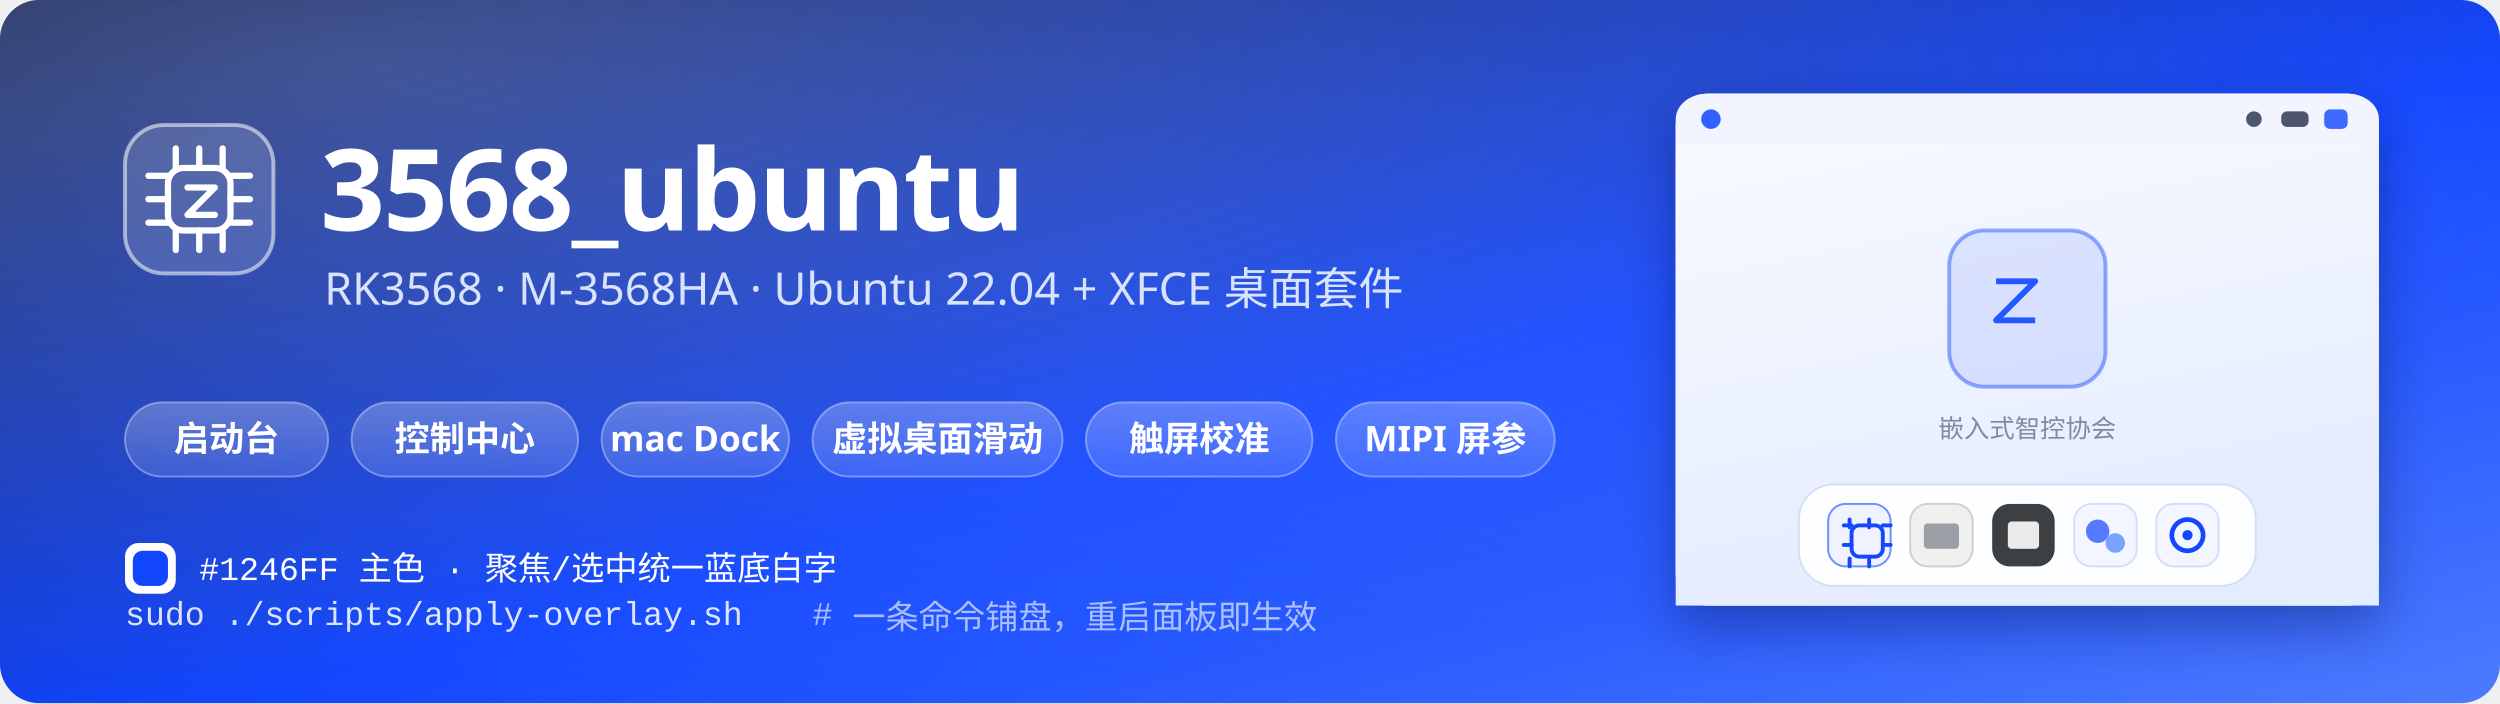
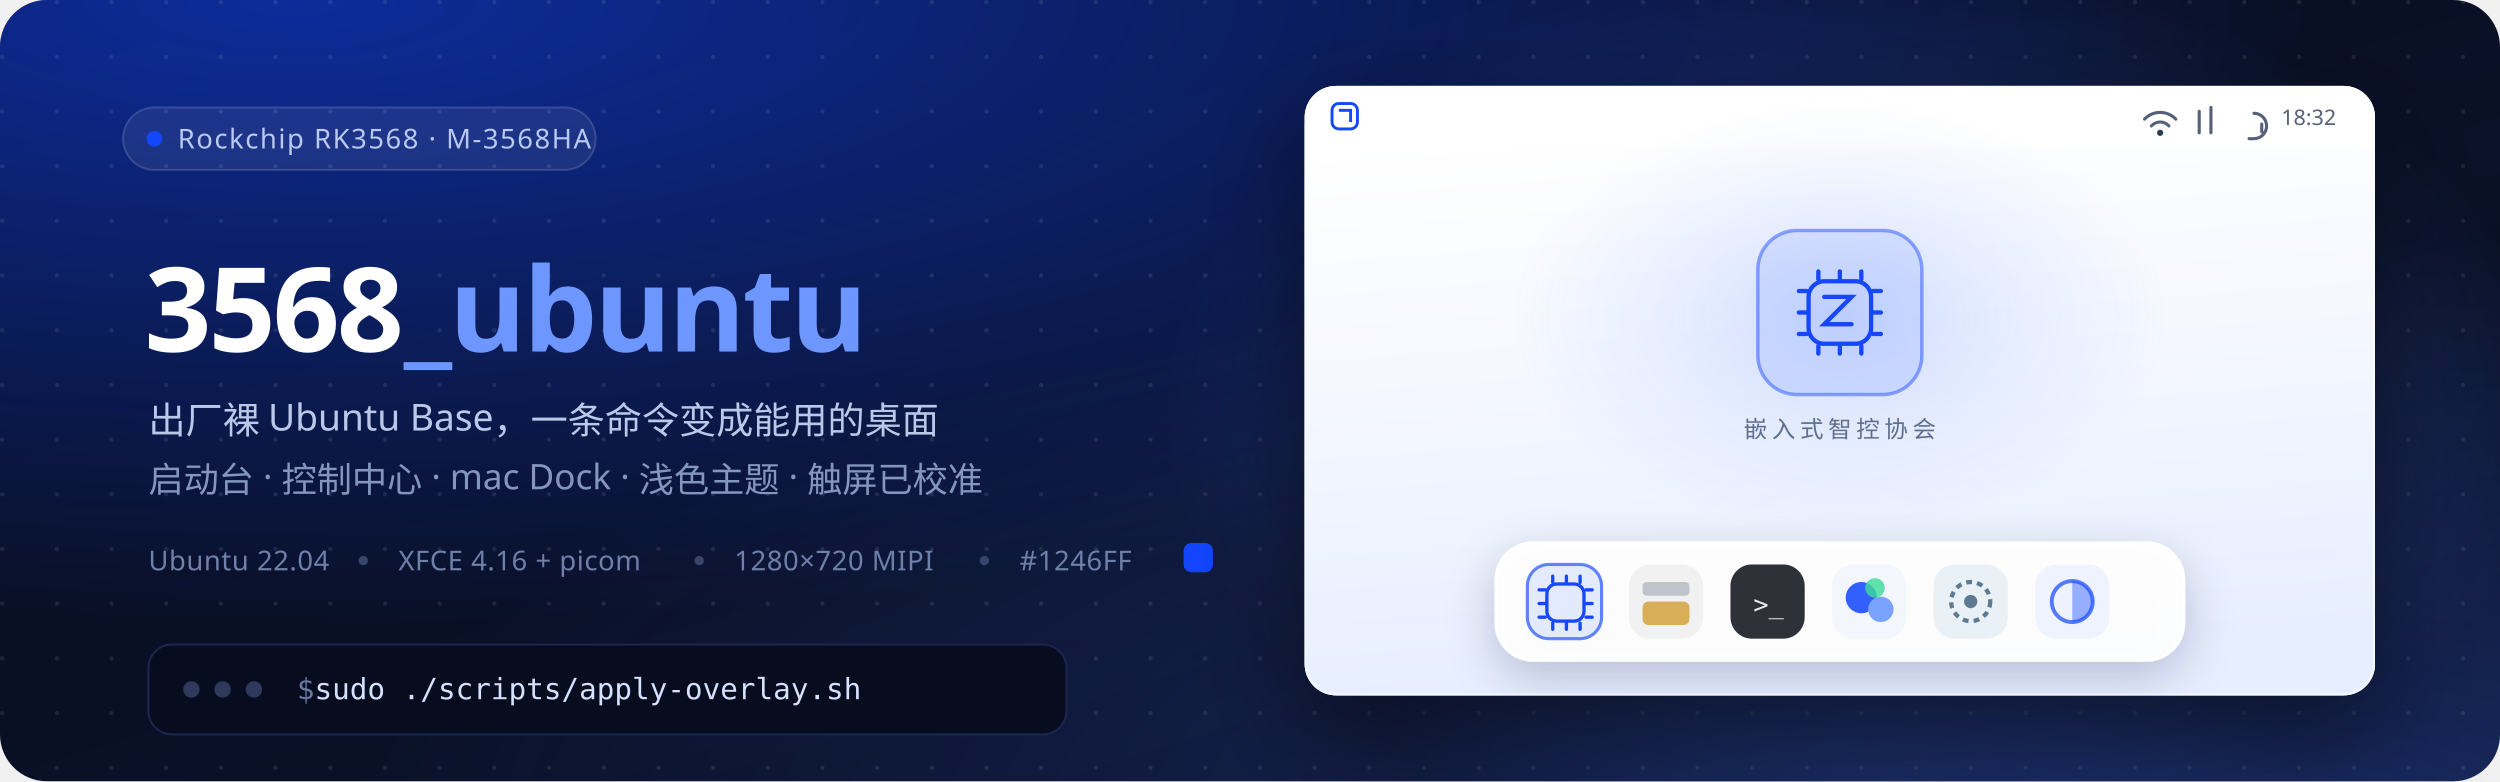
- <svg xmlns="http://www.w3.org/2000/svg" width="1280" height="360" viewBox="0 0 1280 360" role="img" aria-label="3568_ubuntu — RK3568 M-3568HA Ubuntu XFCE desktop kit">
+ <svg xmlns="http://www.w3.org/2000/svg" width="1280" height="400" viewBox="0 0 1280 400" role="img" aria-label="3568_ubuntu — RK3568 M-3568HA Ubuntu XFCE desktop kit">
  <defs>
    <linearGradient id="bg" x1="0" y1="0" x2="1" y2="1">
-       <stop offset="0" stop-color="#0A1B52" />
-       <stop offset="0.55" stop-color="#1246FF" />
-       <stop offset="1" stop-color="#4C7BFF" />
+       <stop offset="0" stop-color="#070C1D" />
+       <stop offset="0.6" stop-color="#0A1128" />
+       <stop offset="1" stop-color="#05080F" />
    </linearGradient>
-     <radialGradient id="glow" cx="0.15" cy="0.1" r="0.9">
-       <stop offset="0" stop-color="#FFFFFF" stop-opacity="0.22" />
-       <stop offset="1" stop-color="#FFFFFF" stop-opacity="0" />
+     <radialGradient id="g1" cx="0.12" cy="0.0" r="0.8">
+       <stop offset="0" stop-color="#1246FF" stop-opacity="0.55" />
+       <stop offset="1" stop-color="#1246FF" stop-opacity="0" />
    </radialGradient>
-     <linearGradient id="wall" x1="0" y1="0" x2="0.3" y2="1">
-       <stop offset="0" stop-color="#F7F9FF" />
-       <stop offset="1" stop-color="#E4ECFF" />
+     <radialGradient id="g2" cx="0.9" cy="1.05" r="0.75">
+       <stop offset="0" stop-color="#3E6BFF" stop-opacity="0.35" />
+       <stop offset="1" stop-color="#3E6BFF" stop-opacity="0" />
+     </radialGradient>
+     <radialGradient id="halo" cx="0.5" cy="0.5" r="0.5">
+       <stop offset="0" stop-color="#4C7BFF" stop-opacity="0.45" />
+       <stop offset="1" stop-color="#4C7BFF" stop-opacity="0" />
+     </radialGradient>
+     <radialGradient id="lg" cx="0.5" cy="0.5" r="0.5">
+       <stop offset="0" stop-color="#4C7BFF" stop-opacity="0.22" />
+       <stop offset="0.6" stop-color="#4C7BFF" stop-opacity="0.07" />
+       <stop offset="1" stop-color="#4C7BFF" stop-opacity="0" />
+     </radialGradient>
+     <linearGradient id="screen" x1="0" y1="0" x2="0.15" y2="1">
+       <stop offset="0" stop-color="#FFFFFF" />
+       <stop offset="1" stop-color="#E7EEFF" />
    </linearGradient>
-     <linearGradient id="chip" x1="0" y1="0" x2="0" y2="1">
-       <stop offset="0" stop-color="#FFFFFF" stop-opacity="0.26" />
-       <stop offset="1" stop-color="#FFFFFF" stop-opacity="0.12" />
-     </linearGradient>
-     <filter id="sh" x="-20%" y="-20%" width="150%" height="160%">
-       <feDropShadow dx="0" dy="10" stdDeviation="14" flood-color="#08123A" flood-opacity="0.35" />
+     <pattern id="dots" width="28" height="28" patternUnits="userSpaceOnUse">
+       <circle cx="1.1" cy="1.1" r="1.1" fill="#FFFFFF" fill-opacity="0.09" />
+     </pattern>
+     <clipPath id="card">
+       <rect width="548" height="312" rx="16" />
+     </clipPath>
+     <filter id="soft2" x="-25%" y="-40%" width="150%" height="200%">
+       <feDropShadow dx="0" dy="8" stdDeviation="12" flood-color="#0A1533" flood-opacity="0.22" />
+     </filter>
+     <filter id="soft" x="-30%" y="-30%" width="170%" height="180%">
+       <feDropShadow dx="0" dy="20" stdDeviation="28" flood-color="#000000" flood-opacity="0.6" />
    </filter>
    <style>
-       .t  { font-family: "Segoe UI", "Noto Sans", "Noto Sans CJK SC", "Microsoft YaHei", Helvetica, Arial, sans-serif; }
-       .h1 { font-size: 58px; font-weight: 700; fill: #FFFFFF; letter-spacing: -1px; }
-       .sub{ font-size: 23px; font-weight: 400; fill: #D8E3FF; }
-       .ch { font-size: 18px; font-weight: 600; fill: #FFFFFF; }
-       .mono { font-family: "SFMono-Regular", Consolas, "Liberation Mono", Menlo, monospace; font-size: 17px; fill: #FFFFFF; }
-       .mock-t { font-size: 13px; fill: #16233D; }
+       .f  { font-family: "Segoe UI", "Noto Sans", "Noto Sans CJK SC", "Microsoft YaHei", Helvetica, Arial, sans-serif; }
+       .m  { font-family: "SFMono-Regular", Consolas, "DejaVu Sans Mono", "Liberation Mono", monospace; }
+       .t1 { font-size: 60px; font-weight: 700; fill: #FFFFFF; letter-spacing: -1.5px; }
+       .t1b{ font-size: 60px; font-weight: 700; fill: #6E96FF; letter-spacing: -1.5px; }
+       .t2 { font-size: 19px; fill: #BAC8EA; }
+       .t2b{ font-size: 18px; fill: #8496BE; }
+       .tag{ font-size: 14px; fill: #B9C9F2; letter-spacing: 0.8px; }
+       .st { font-size: 14px; fill: #6F80A9; letter-spacing: 0.3px; }
+       .cmd{ font-size: 15px; fill: #D6E1FF; }
+       .d  { font-size: 12px; fill: #5E6E8F; }
    </style>
  </defs>
-   <rect width="1280" height="360" rx="20" fill="url(#bg)" />
-   <rect width="1280" height="360" rx="20" fill="url(#glow)" />
-   <g transform="translate(64,64)">
-     <rect x="0" y="0" width="76" height="76" rx="20" fill="#FFFFFF" fill-opacity="0.14" stroke="#FFFFFF" stroke-opacity="0.55" stroke-width="2" />
-     <g stroke="#FFFFFF" stroke-width="3.2" stroke-linecap="round" fill="none">
-       <path d="M26 12 v10 M38 12 v10 M50 12 v10 M26 54 v10 M38 54 v10 M50 54 v10" />
-       <path d="M12 26 h10 M12 38 h10 M12 50 h10 M54 26 h10 M54 38 h10 M54 50 h10" />
-       <rect x="22" y="22" width="32" height="32" rx="8" />
-     </g>
-     <path d="M32 32 h14 l-14 14 h14" stroke="#FFFFFF" stroke-width="3.2" fill="none" stroke-linejoin="round" stroke-linecap="round" />
+   <rect width="1280" height="400" rx="24" fill="url(#bg)" />
+   <rect width="1280" height="400" rx="24" fill="url(#g1)" />
+   <rect width="1280" height="400" rx="24" fill="url(#g2)" />
+   <rect width="1280" height="400" rx="24" fill="url(#dots)" />
+   <ellipse cx="952" cy="210" rx="360" ry="230" fill="url(#halo)" />
+   <g transform="translate(76,68)">
+     <rect x="-13" y="-13" width="242" height="32" rx="16" fill="#FFFFFF" fill-opacity="0.07" stroke="#FFFFFF" stroke-opacity="0.15" />
+     <circle cx="3" cy="3" r="4" fill="#1246FF" />
+     <text class="f tag" x="15" y="8">Rockchip RK3568 · M-3568HA</text>
  </g>
-   <text class="t h1" x="164" y="118">3568_ubuntu</text>
-   <text class="t sub" x="166" y="156">RK3568 · M-3568HA · Ubuntu 22.04 + XFCE 桌面套件</text>
-   <g class="t ch">
-     <g transform="translate(64,206)">
-       <rect width="104" height="38" rx="19" fill="url(#chip)" stroke="#FFFFFF" stroke-opacity="0.35" />
-       <text x="52" y="25" text-anchor="middle">启动台</text>
-     </g>
-     <g transform="translate(180,206)">
-       <rect width="116" height="38" rx="19" fill="url(#chip)" stroke="#FFFFFF" stroke-opacity="0.35" />
-       <text x="58" y="25" text-anchor="middle">控制中心</text>
-     </g>
-     <g transform="translate(308,206)">
-       <rect width="96" height="38" rx="19" fill="url(#chip)" stroke="#FFFFFF" stroke-opacity="0.35" />
-       <text x="48" y="25" text-anchor="middle">mac Dock</text>
-     </g>
-     <g transform="translate(416,206)">
-       <rect width="128" height="38" rx="19" fill="url(#chip)" stroke="#FFFFFF" stroke-opacity="0.35" />
-       <text x="64" y="25" text-anchor="middle">虚拟桌面滑动</text>
-     </g>
-     <g transform="translate(556,206)">
-       <rect width="116" height="38" rx="19" fill="url(#chip)" stroke="#FFFFFF" stroke-opacity="0.35" />
-       <text x="58" y="25" text-anchor="middle">触屏校准</text>
-     </g>
-     <g transform="translate(684,206)">
-       <rect width="112" height="38" rx="19" fill="url(#chip)" stroke="#FFFFFF" stroke-opacity="0.35" />
-       <text x="56" y="25" text-anchor="middle">MIPI 屏参</text>
-     </g>
+   <text class="f t1" x="74" y="180">3568<tspan class="t1b">_ubuntu</tspan>
+   </text>
+   <text class="f t2" x="76" y="222">出厂裸 Ubuntu Base，一条命令变成能用的桌面</text>
+   <text class="f t2b" x="76" y="252">启动台 · 控制中心 · mac Dock · 浅色主题 · 触屏已校准</text>
+   <g transform="translate(76,292)" class="f st">
+     <text x="0" y="0">Ubuntu 22.04</text>
+     <circle cx="110" cy="-5" r="2.4" fill="#38456B" />
+     <text x="128" y="0">XFCE 4.16 + picom</text>
+     <circle cx="282" cy="-5" r="2.4" fill="#38456B" />
+     <text x="300" y="0">1280×720 MIPI</text>
+     <circle cx="428" cy="-5" r="2.4" fill="#38456B" />
+     <text x="446" y="0">#1246FF</text>
+     <rect x="530" y="-14" width="15" height="15" rx="4" fill="#1246FF" />
  </g>
-   <g transform="translate(64,278)">
-     <rect width="26" height="26" rx="7" fill="#FFFFFF" />
-     <rect x="4" y="4" width="18" height="18" rx="5" fill="#1246FF" />
-     <text class="t mono" x="38" y="19">#1246FF 主色 · 聚焦/选中统一蓝底白字</text>
+   <g transform="translate(76,330)">
+     <rect width="470" height="46" rx="12" fill="#070D1E" stroke="#1A2750" />
+     <circle cx="22" cy="23" r="4.2" fill="#2E3A5C" />
+     <circle cx="38" cy="23" r="4.2" fill="#2E3A5C" />
+     <circle cx="54" cy="23" r="4.2" fill="#2E3A5C" />
+     <text class="m cmd" x="76" y="28">
+       <tspan fill="#68789F">$ </tspan>sudo ./scripts/apply-overlay.sh</text>
  </g>
-   <g transform="translate(64,320)">
-     <text class="t mono" x="0" y="0" fill-opacity="0.85">sudo ./scripts/apply-overlay.sh</text>
-     <text class="t mono" x="352" y="0" fill-opacity="0.62"># 一条命令铺盘，重启面板即生效</text>
-   </g>
-   <g transform="translate(858,48)" filter="url(#sh)">
-     <rect width="360" height="262" rx="16" fill="#FFFFFF" />
-     <rect x="0.5" y="0.5" width="359" height="261" rx="16" fill="none" stroke="#C9D6FF" />
-     <rect x="0" y="0" width="360" height="26" rx="16" fill="#F2F5FF" />
-     <rect x="0" y="14" width="360" height="12" fill="#F2F5FF" />
-     <circle cx="18" cy="13" r="5" fill="#1246FF" fill-opacity="0.85" />
-     <g fill="#16233D" fill-opacity="0.75">
-       <circle cx="296" cy="13" r="4" />
-       <rect x="310" y="9" width="14" height="8" rx="3" />
-       <rect x="332" y="8" width="12" height="10" rx="3" fill="#1246FF" fill-opacity="0.8" />
-     </g>
-     <rect x="0" y="26" width="360" height="236" fill="url(#wall)" />
-     <g opacity="0.9">
-       <rect x="140" y="70" width="80" height="80" rx="18" fill="#1246FF" fill-opacity="0.12" stroke="#1246FF" stroke-opacity="0.5" stroke-width="2" />
-       <path d="M164 96 h20 l-20 20 h20" stroke="#1246FF" stroke-width="3" fill="none" stroke-linejoin="round" />
-       <text class="t mock-t" x="180" y="176" text-anchor="middle" fill="#16233D" fill-opacity="0.55">嵌入式智控协会</text>
-     </g>
-     <g>
-       <rect x="63" y="200" width="234" height="52" rx="18" fill="#FFFFFF" fill-opacity="0.92" stroke="#D5DEF8" />
-       <g transform="translate(78,210)">
-         <rect width="32" height="32" rx="9" fill="#EEF3FF" stroke="#1246FF" stroke-opacity="0.6" />
-         <path d="M11 8 v4 M21 8 v4 M11 28 v4 M21 28 v4 M8 11 h4 M8 21 h4 M28 11 h4 M28 21 h4" stroke="#1246FF" stroke-width="2" stroke-linecap="round" />
-         <rect x="12" y="11" width="16" height="16" rx="4" stroke="#1246FF" stroke-width="2" fill="none" />
+   <g transform="translate(668,44)" filter="url(#soft)">
+     <rect width="548" height="312" rx="16" fill="url(#screen)" />
+     <g clip-path="url(#card)">
+       <rect x="0" y="0" width="548" height="32" rx="16" fill="#FFFFFF" />
+       <rect x="0" y="18" width="548" height="14" fill="#FFFFFF" />
+       <g transform="translate(14,9)" stroke="#1246FF" stroke-width="1.5" fill="none">
+         <rect x="0" y="0" width="13" height="13" rx="3.5" />
+         <path d="M3.5 3.5 h6 v6" />
      </g>
-       <g transform="translate(120,210)">
-         <rect width="32" height="32" rx="9" fill="#F0F0F0" stroke="#CFCFCF" />
-         <rect x="7" y="10" width="18" height="13" rx="2" fill="#9AA0A6" />
+       <g transform="translate(430,9)" fill="none" stroke="#2C3A57" stroke-opacity="0.8" stroke-width="1.6" stroke-linecap="round">
+         <path d="M0 8 a11 11 0 0 1 16 0" />
+         <path d="M3.5 11.5 a6 6 0 0 1 9 0" />
+         <circle cx="8" cy="15" r="1.6" fill="#2C3A57" stroke="none" />
+         <path d="M28 4 v11 M34 2 v13" />
+         <path d="M56 5 a6.5 6.5 0 0 1 0 13 l-2.5 0 M60 10.5 v4" />
      </g>
-       <g transform="translate(162,210)">
-         <rect width="32" height="32" rx="9" fill="#3C4043" />
-         <rect x="8" y="9" width="16" height="14" rx="2" fill="#EAEAEA" />
+       <text class="f" x="500" y="20" font-size="11" fill="#2C3A57" fill-opacity="0.8">18:32</text>
+       <rect x="0" y="32" width="548" height="280" fill="url(#screen)" />
+       <ellipse cx="274" cy="118" rx="168" ry="112" fill="url(#lg)" />
+       <g transform="translate(232,74)">
+         <rect width="84" height="84" rx="20" fill="#1246FF" fill-opacity="0.10" stroke="#1246FF" stroke-opacity="0.45" stroke-width="1.8" />
+         <g stroke="#1246FF" stroke-width="2.2" fill="none" stroke-linecap="round" transform="translate(21,21)">
+           <path d="M10 0 v4 M21 0 v4 M32 0 v4 M10 38 v4 M21 38 v4 M32 38 v4" />
+           <path d="M0 10 h4 M0 21 h4 M0 32 h4 M38 10 h4 M38 21 h4 M38 32 h4" />
+           <rect x="5" y="5" width="32" height="32" rx="8" />
+           <path d="M13 13 h14 l-14 14 h14" />
+         </g>
      </g>
-       <g transform="translate(204,210)">
-         <rect width="32" height="32" rx="9" fill="#F3F6FF" stroke="#D5DEF8" />
-         <circle cx="12" cy="14" r="6" fill="#1246FF" fill-opacity="0.7" />
-         <circle cx="21" cy="20" r="5" fill="#7AA2FF" />
+       <text class="f d" x="274" y="180" text-anchor="middle" letter-spacing="2.4">嵌入式智控协会</text>
+       <g filter="url(#soft2)">
+         <rect x="98" y="234" width="352" height="60" rx="19" fill="#FFFFFF" fill-opacity="0.92" stroke="#FFFFFF" stroke-width="1.6" />
      </g>
-       <g transform="translate(246,210)">
-         <rect width="32" height="32" rx="9" fill="#F3F6FF" stroke="#D5DEF8" />
-         <circle cx="16" cy="16" r="8" fill="none" stroke="#1246FF" stroke-width="2.4" />
-         <circle cx="16" cy="16" r="2.6" fill="#1246FF" />
+       <g transform="translate(114,245)">
+         <rect width="38" height="38" rx="11" fill="#1246FF" fill-opacity="0.10" stroke="#1246FF" stroke-opacity="0.65" stroke-width="1.6" />
+         <g stroke="#1246FF" stroke-width="1.7" fill="none" stroke-linecap="round" transform="translate(6,6)">
+           <path d="M7 0 v3.2 M14 0 v3.2 M21 0 v3.2 M7 24 v3.2 M14 24 v3.2 M21 24 v3.2" />
+           <path d="M0 7 h3.2 M0 14 h3.2 M0 21 h3.2 M24 7 h3.2 M24 14 h3.2 M24 21 h3.2" />
+           <rect x="4" y="4" width="19" height="19" rx="5" />
+         </g>
+       </g>
+       <g transform="translate(166,245)">
+         <rect width="38" height="38" rx="11" fill="#F1F1F2" />
+         <rect x="7" y="9" width="24" height="7" rx="2" fill="#BFC3CA" />
+         <rect x="7" y="19" width="24" height="12" rx="3" fill="#D9AE58" />
+       </g>
+       <g transform="translate(218,245)">
+         <rect width="38" height="38" rx="11" fill="#2E3238" />
+         <text class="m" x="19.5" y="25" font-size="13" fill="#E9EBEE" text-anchor="middle">&gt;_</text>
+       </g>
+       <g transform="translate(270,245)">
+         <rect width="38" height="38" rx="11" fill="#F4F6FD" />
+         <circle cx="15" cy="17" r="8" fill="#1246FF" fill-opacity="0.85" />
+         <circle cx="25" cy="23" r="6.5" fill="#7AA2FF" />
+         <circle cx="22" cy="12" r="5" fill="#3DDC97" fill-opacity="0.8" />
+       </g>
+       <g transform="translate(322,245)">
+         <rect width="38" height="38" rx="11" fill="#EAF1F6" />
+         <circle cx="19" cy="19" r="10" fill="none" stroke="#5C7A91" stroke-width="2.2" stroke-dasharray="3 2.6" />
+         <circle cx="19" cy="19" r="3.4" fill="#5C7A91" />
+       </g>
+       <g transform="translate(374,245)">
+         <rect width="38" height="38" rx="11" fill="#EFF3FF" />
+         <circle cx="19" cy="19" r="10.5" fill="none" stroke="#1246FF" stroke-width="2" stroke-opacity="0.7" />
+         <path d="M19 8.5 a10.5 10.5 0 0 1 0 21 z" fill="#1246FF" fill-opacity="0.4" />
      </g>
    </g>
+     <rect x="0.5" y="0.5" width="547" height="311" rx="16" fill="none" stroke="#FFFFFF" stroke-opacity="0.5" />
  </g>
</svg>
